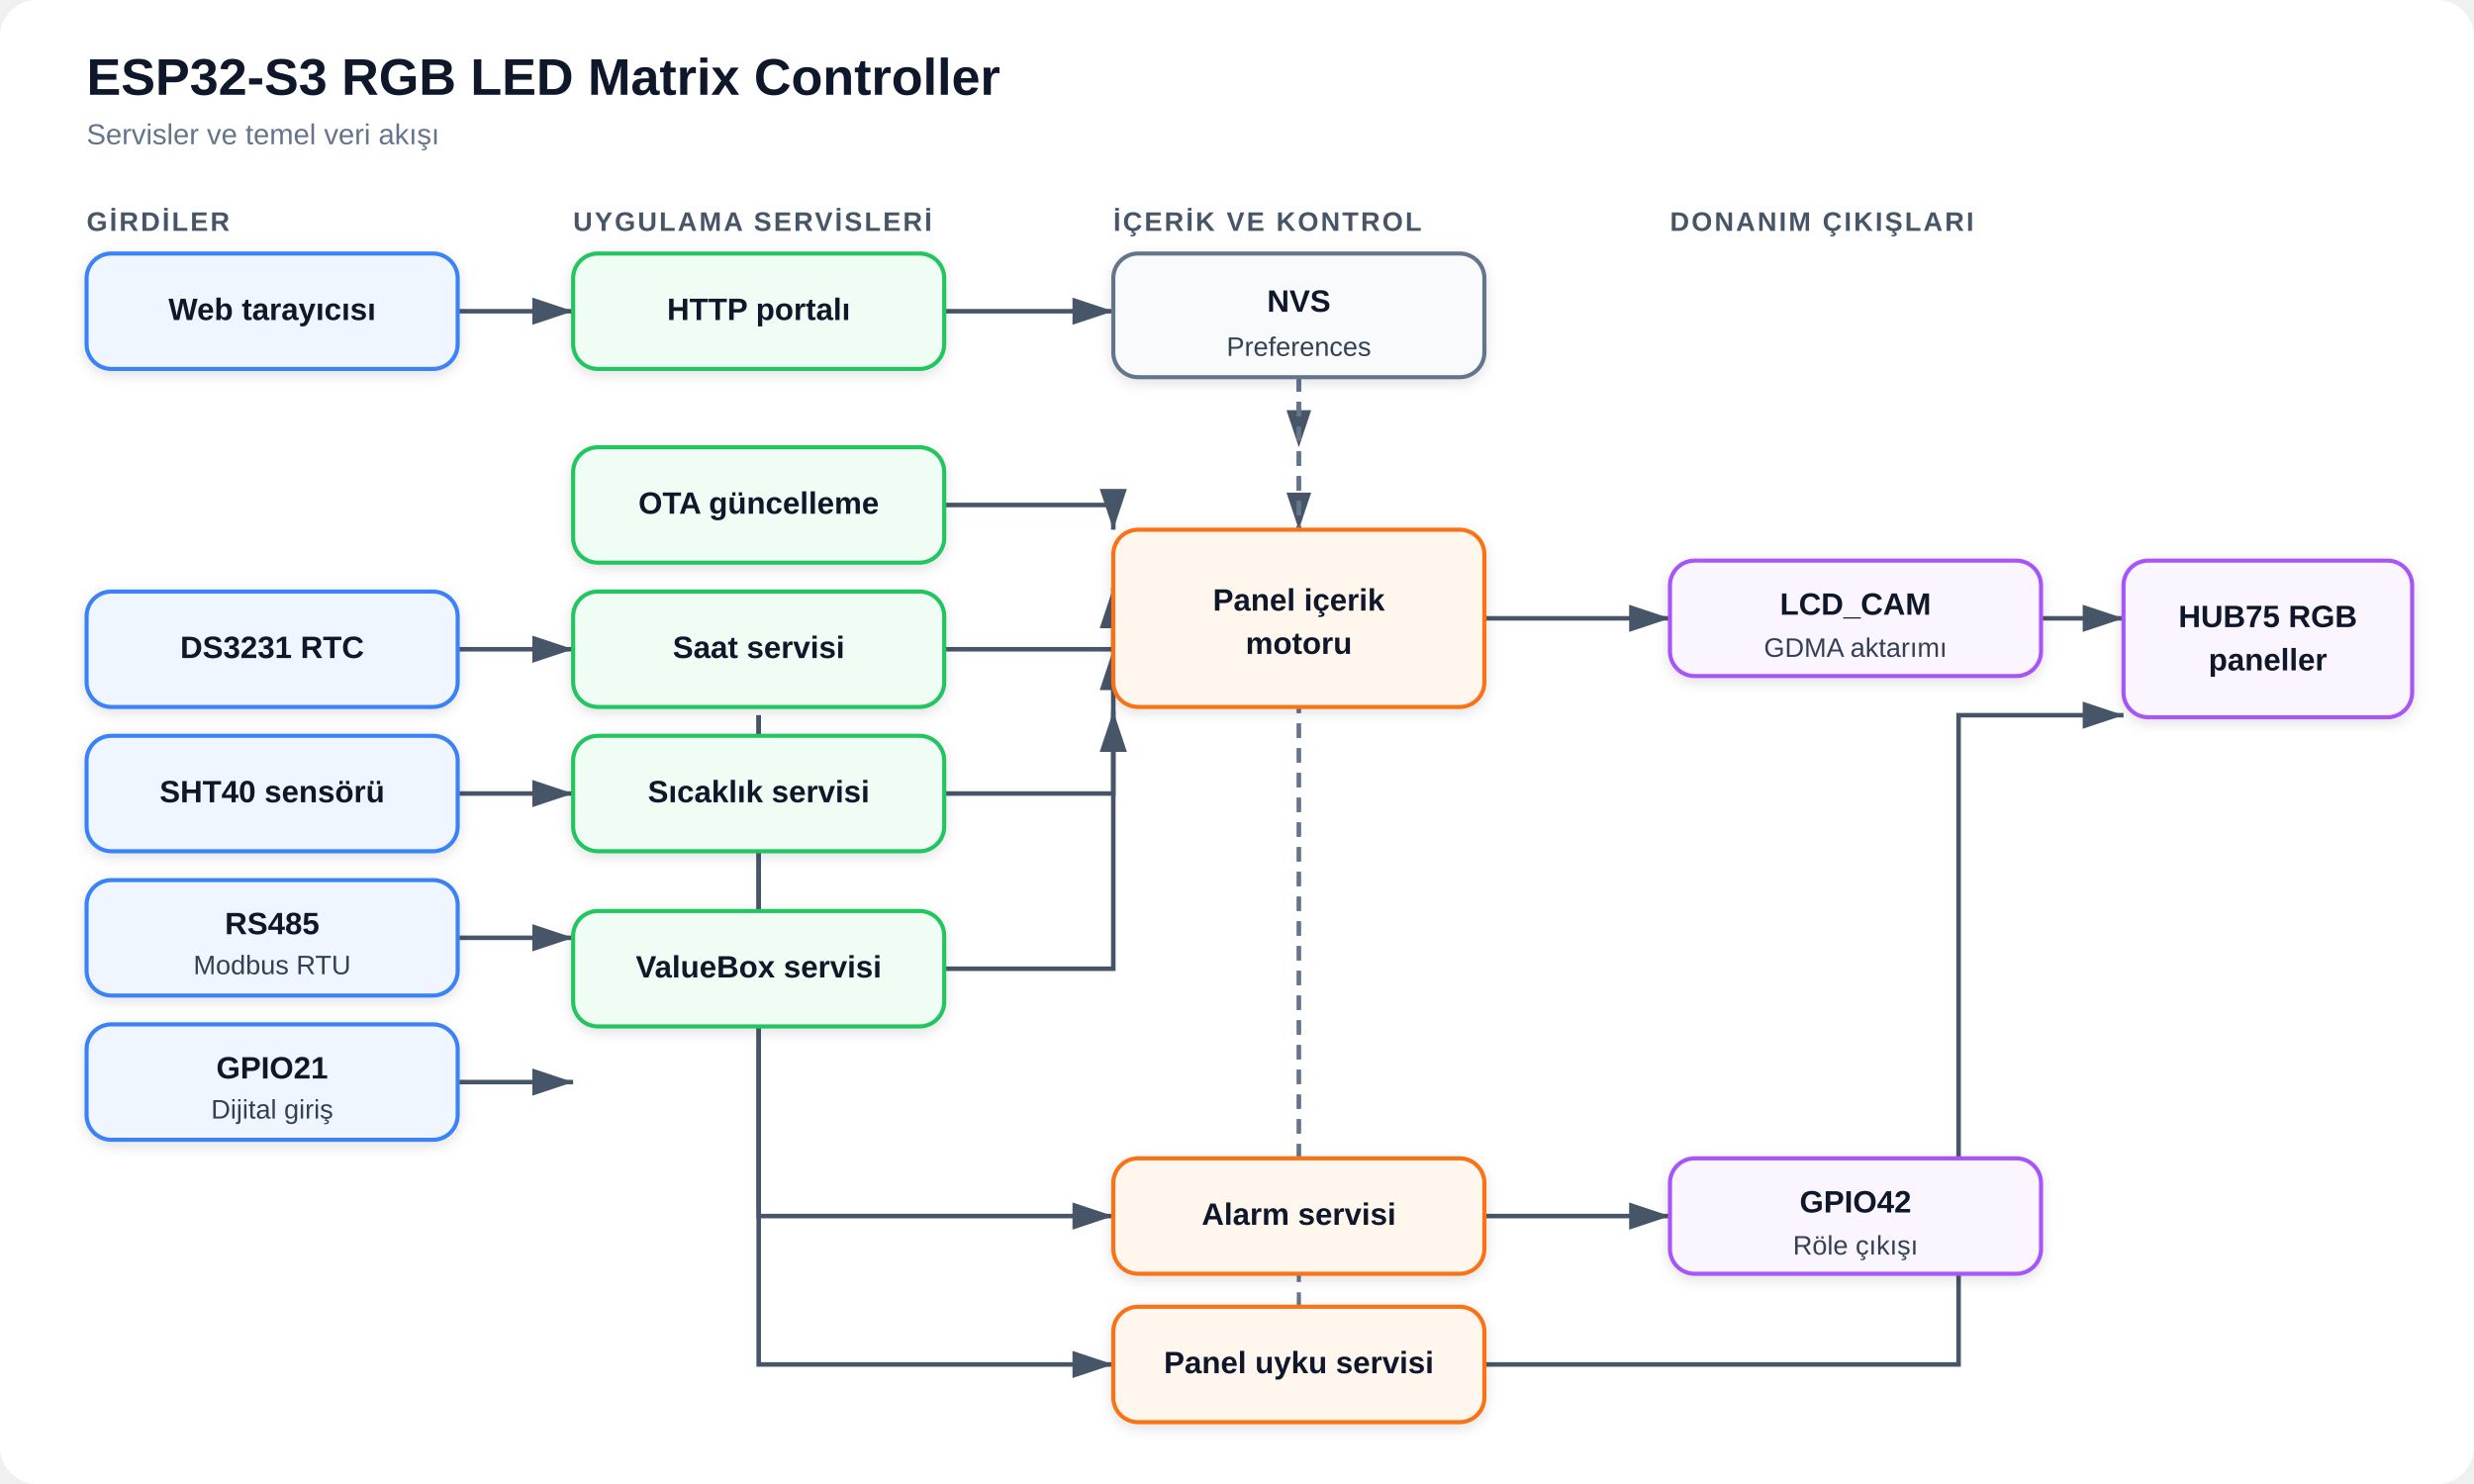
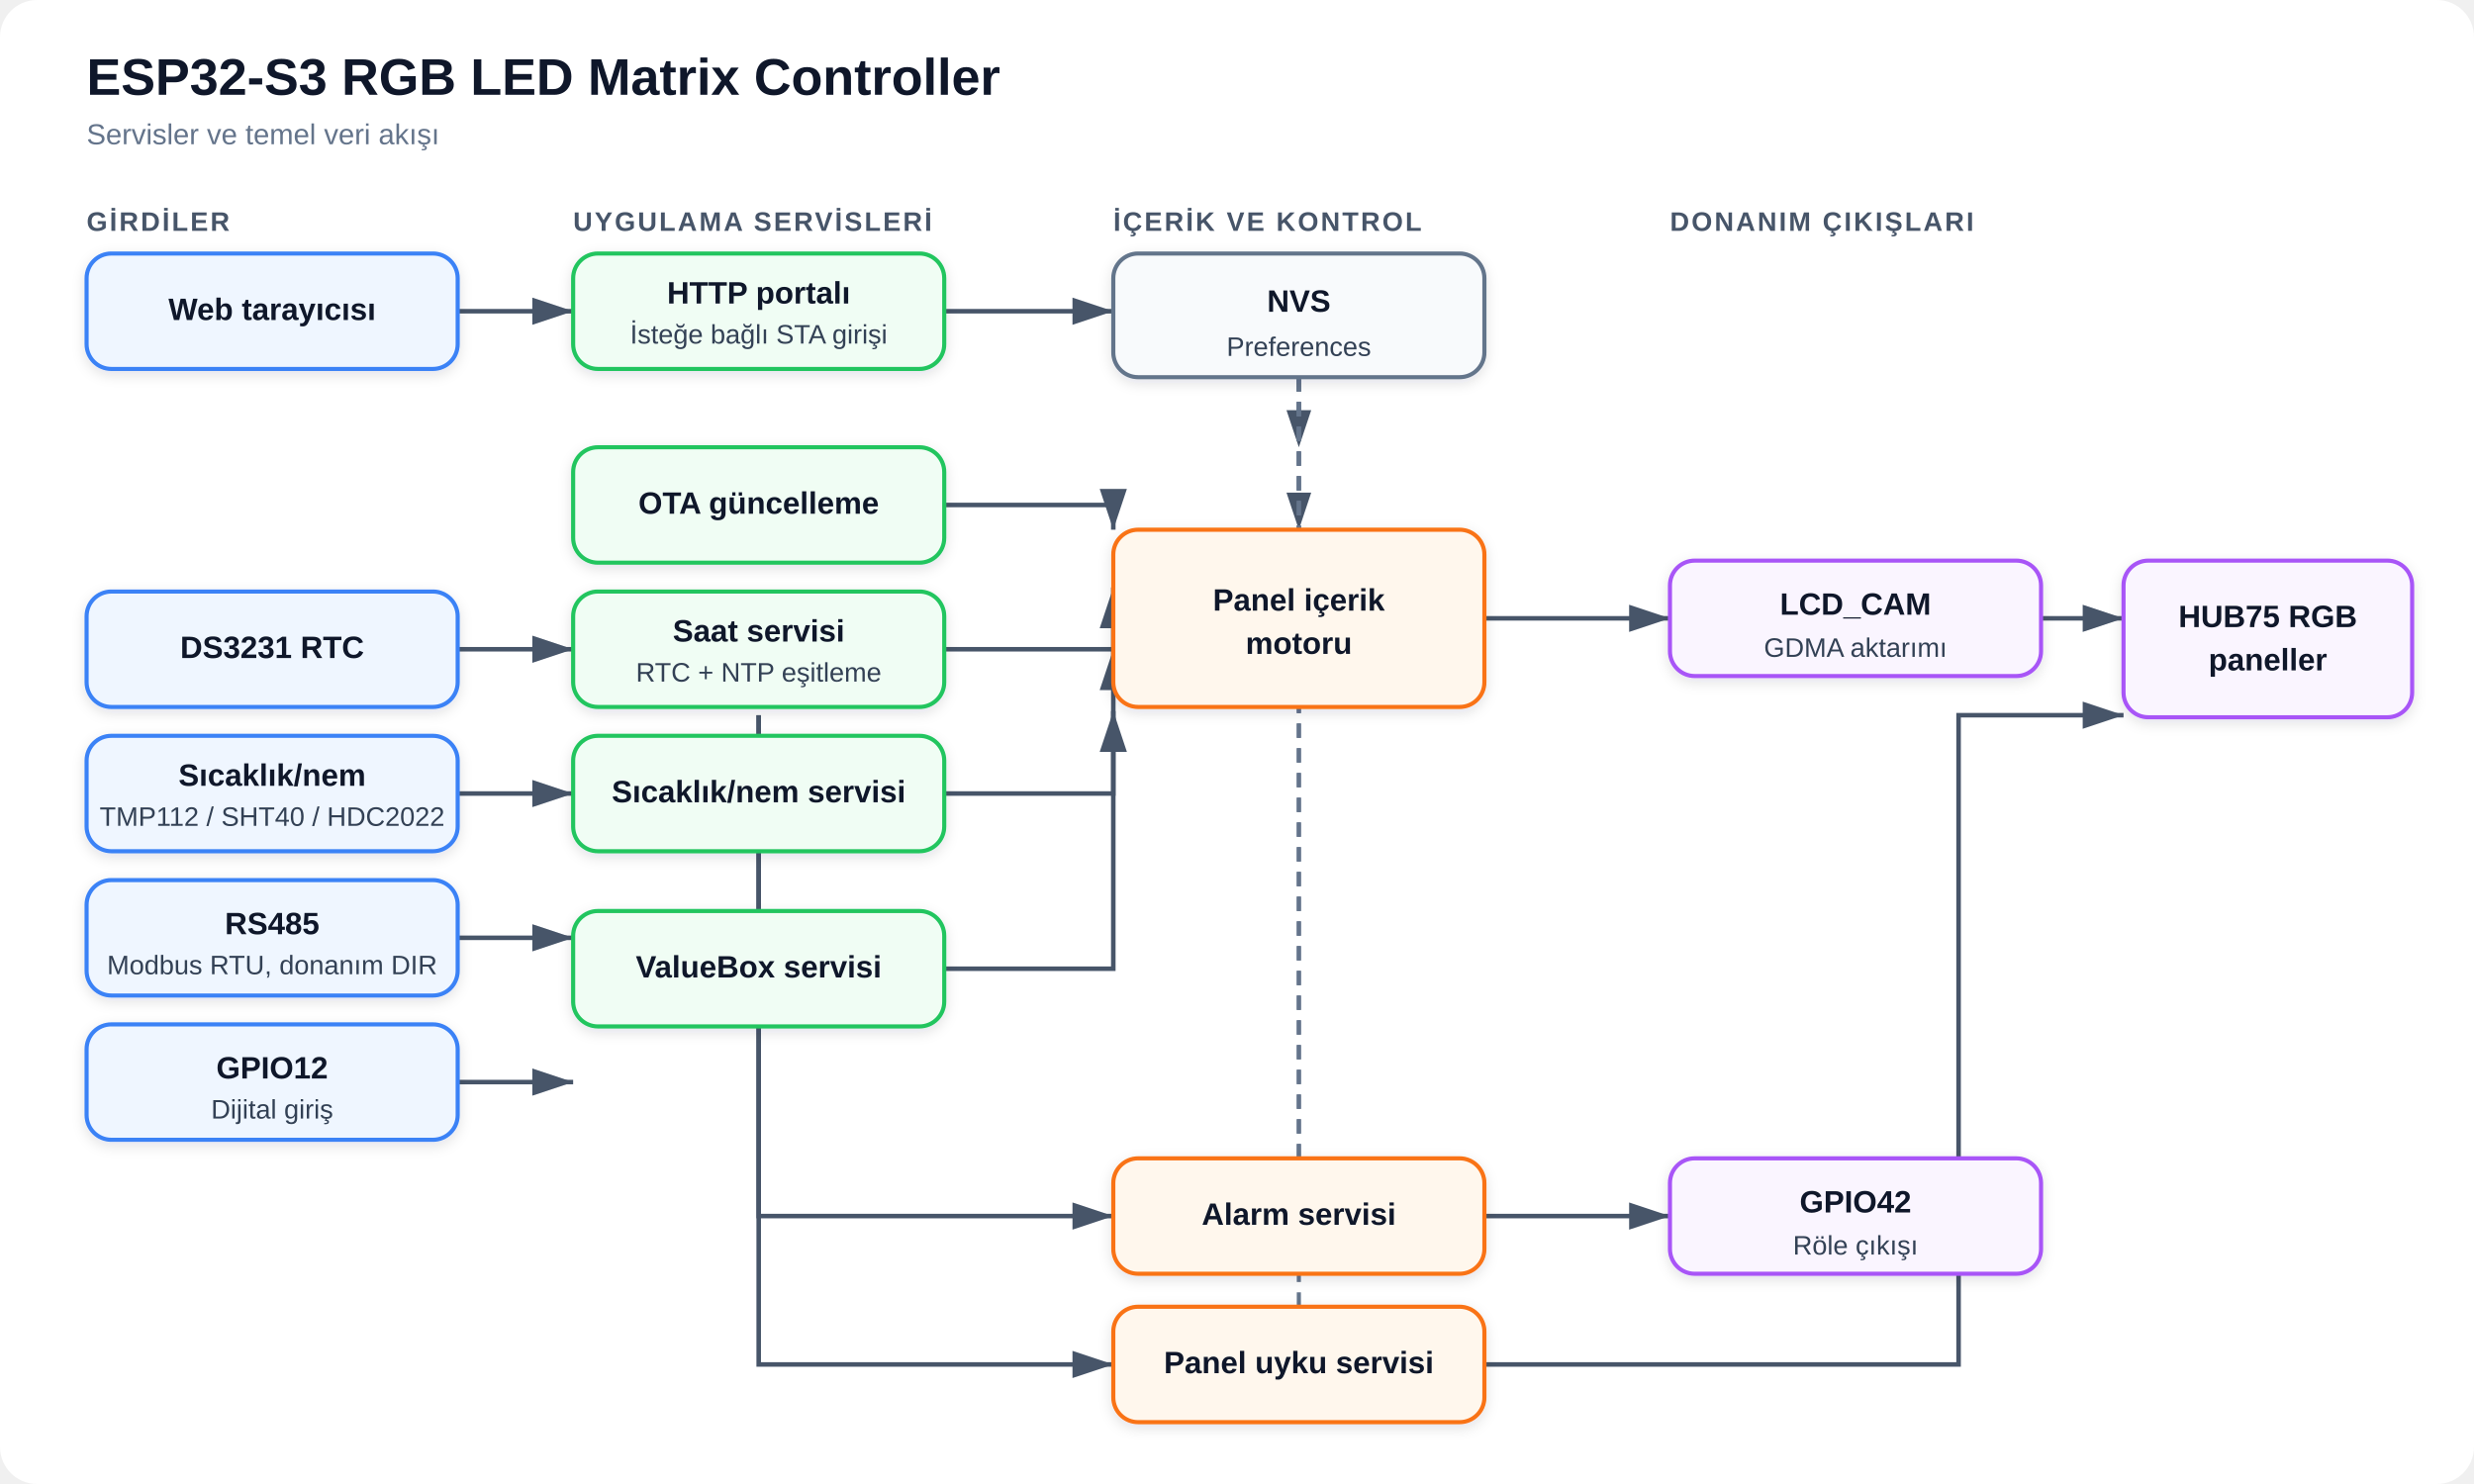
<svg xmlns="http://www.w3.org/2000/svg" width="1200" height="720" viewBox="0 0 1200 720" role="img" aria-labelledby="title description">
  <defs>
    <marker id="arrow" markerWidth="10" markerHeight="10" refX="9" refY="3" orient="auto" markerUnits="strokeWidth">
      <path d="M0,0 L0,6 L9,3 z" fill="#475569" />
    </marker>
    <filter id="shadow" x="-15%" y="-20%" width="130%" height="150%">
      <feDropShadow dx="0" dy="2" stdDeviation="3" flood-color="#0f172a" flood-opacity="0.12" />
    </filter>
    <style>
      .title { font: 700 25px Arial, sans-serif; fill: #0f172a; }
      .subtitle { font: 400 14px Arial, sans-serif; fill: #64748b; }
      .group-label { font: 700 13px Arial, sans-serif; letter-spacing: 0.08em; fill: #475569; }
      .box { stroke-width: 2; rx: 12; filter: url(#shadow); }
      .source { fill: #eff6ff; stroke: #3b82f6; }
      .service { fill: #f0fdf4; stroke: #22c55e; }
      .core { fill: #fff7ed; stroke: #f97316; }
      .output { fill: #faf5ff; stroke: #a855f7; }
      .storage { fill: #f8fafc; stroke: #64748b; }
      .label { font: 600 15px Arial, sans-serif; fill: #0f172a; text-anchor: middle; dominant-baseline: middle; }
      .small { font: 500 13px Arial, sans-serif; fill: #334155; text-anchor: middle; dominant-baseline: middle; }
      .line { fill: none; stroke: #475569; stroke-width: 2.2; marker-end: url(#arrow); }
      .line-dashed { fill: none; stroke: #64748b; stroke-width: 2; stroke-dasharray: 7 5; marker-end: url(#arrow); }
    </style>
  </defs>
  <rect width="1200" height="720" rx="18" fill="#ffffff" />
  <text class="title" x="42" y="46">ESP32-S3 RGB LED Matrix Controller</text>
  <text class="subtitle" x="42" y="70">Servisler ve temel veri akışı</text>
  <text class="group-label" x="42" y="112">GİRDİLER</text>
  <text class="group-label" x="278" y="112">UYGULAMA SERVİSLERİ</text>
  <text class="group-label" x="540" y="112">İÇERİK VE KONTROL</text>
  <text class="group-label" x="810" y="112">DONANIM ÇIKIŞLARI</text>
  <path class="line" d="M222 151 H278" />
  <path class="line" d="M458 151 H540" />
  <path class="line-dashed" d="M630 183 V217" />
  <path class="line" d="M458 245 H540 V257" />
  <path class="line" d="M222 315 H278" />
  <path class="line" d="M222 385 H278" />
  <path class="line" d="M222 455 H278" />
  <path class="line" d="M222 525 H278" />
  <path class="line" d="M458 315 H540 V285" />
  <path class="line" d="M458 385 H540 V315" />
  <path class="line" d="M458 470 H540 V345" />
  <path class="line-dashed" d="M630 183 V257" />
  <path class="line" d="M720 300 H810" />
  <path class="line" d="M990 300 H1030" />
  <path class="line" d="M368 347 V590 H540" />
  <path class="line-dashed" d="M630 183 V590" />
  <path class="line" d="M720 590 H810" />
  <path class="line" d="M368 347 V662 H540" />
  <path class="line-dashed" d="M630 183 V662" />
  <path class="line" d="M720 662 H950 V347 H1030" />
  <rect class="box source" x="42" y="123" width="180" height="56" />
  <text class="label" x="132" y="151">Web tarayıcısı</text>
  <rect class="box source" x="42" y="287" width="180" height="56" />
  <text class="label" x="132" y="315">DS3231 RTC</text>
  <rect class="box source" x="42" y="357" width="180" height="56" />
-   <text class="label" x="132" y="385">SHT40 sensörü</text>
+   <text class="label" x="132" y="377">Sıcaklık/nem</text>
+   <text class="small" x="132" y="397">TMP112 / SHT40 / HDC2022</text>
  <rect class="box source" x="42" y="427" width="180" height="56" />
  <text class="label" x="132" y="449">RS485</text>
-   <text class="small" x="132" y="469">Modbus RTU</text>
+   <text class="small" x="132" y="469">Modbus RTU, donanım DIR</text>
  <rect class="box source" x="42" y="497" width="180" height="56" />
-   <text class="label" x="132" y="519">GPIO21</text>
+   <text class="label" x="132" y="519">GPIO12</text>
  <text class="small" x="132" y="539">Dijital giriş</text>
  <rect class="box service" x="278" y="123" width="180" height="56" />
-   <text class="label" x="368" y="151">HTTP portalı</text>
+   <text class="label" x="368" y="143">HTTP portalı</text>
+   <text class="small" x="368" y="163">İsteğe bağlı STA girişi</text>
  <rect class="box service" x="278" y="217" width="180" height="56" />
  <text class="label" x="368" y="245">OTA güncelleme</text>
  <rect class="box service" x="278" y="287" width="180" height="56" />
-   <text class="label" x="368" y="315">Saat servisi</text>
+   <text class="label" x="368" y="307">Saat servisi</text>
+   <text class="small" x="368" y="327">RTC + NTP eşitleme</text>
  <rect class="box service" x="278" y="357" width="180" height="56" />
-   <text class="label" x="368" y="385">Sıcaklık servisi</text>
+   <text class="label" x="368" y="385">Sıcaklık/nem servisi</text>
  <rect class="box service" x="278" y="442" width="180" height="56" />
  <text class="label" x="368" y="470">ValueBox servisi</text>
  <rect class="box storage" x="540" y="123" width="180" height="60" />
  <text class="label" x="630" y="147">NVS</text>
  <text class="small" x="630" y="169">Preferences</text>
  <rect class="box core" x="540" y="257" width="180" height="86" />
  <text class="label" x="630" y="292">Panel içerik</text>
  <text class="label" x="630" y="313">motoru</text>
  <rect class="box core" x="540" y="562" width="180" height="56" />
  <text class="label" x="630" y="590">Alarm servisi</text>
  <rect class="box core" x="540" y="634" width="180" height="56" />
  <text class="label" x="630" y="662">Panel uyku servisi</text>
  <rect class="box output" x="810" y="272" width="180" height="56" />
  <text class="label" x="900" y="294">LCD_CAM</text>
  <text class="small" x="900" y="315">GDMA aktarımı</text>
  <rect class="box output" x="1030" y="272" width="140" height="76" />
  <text class="label" x="1100" y="300">HUB75 RGB</text>
  <text class="label" x="1100" y="321">paneller</text>
  <rect class="box output" x="810" y="562" width="180" height="56" />
  <text class="label" x="900" y="584">GPIO42</text>
  <text class="small" x="900" y="605">Röle çıkışı</text>
</svg>
